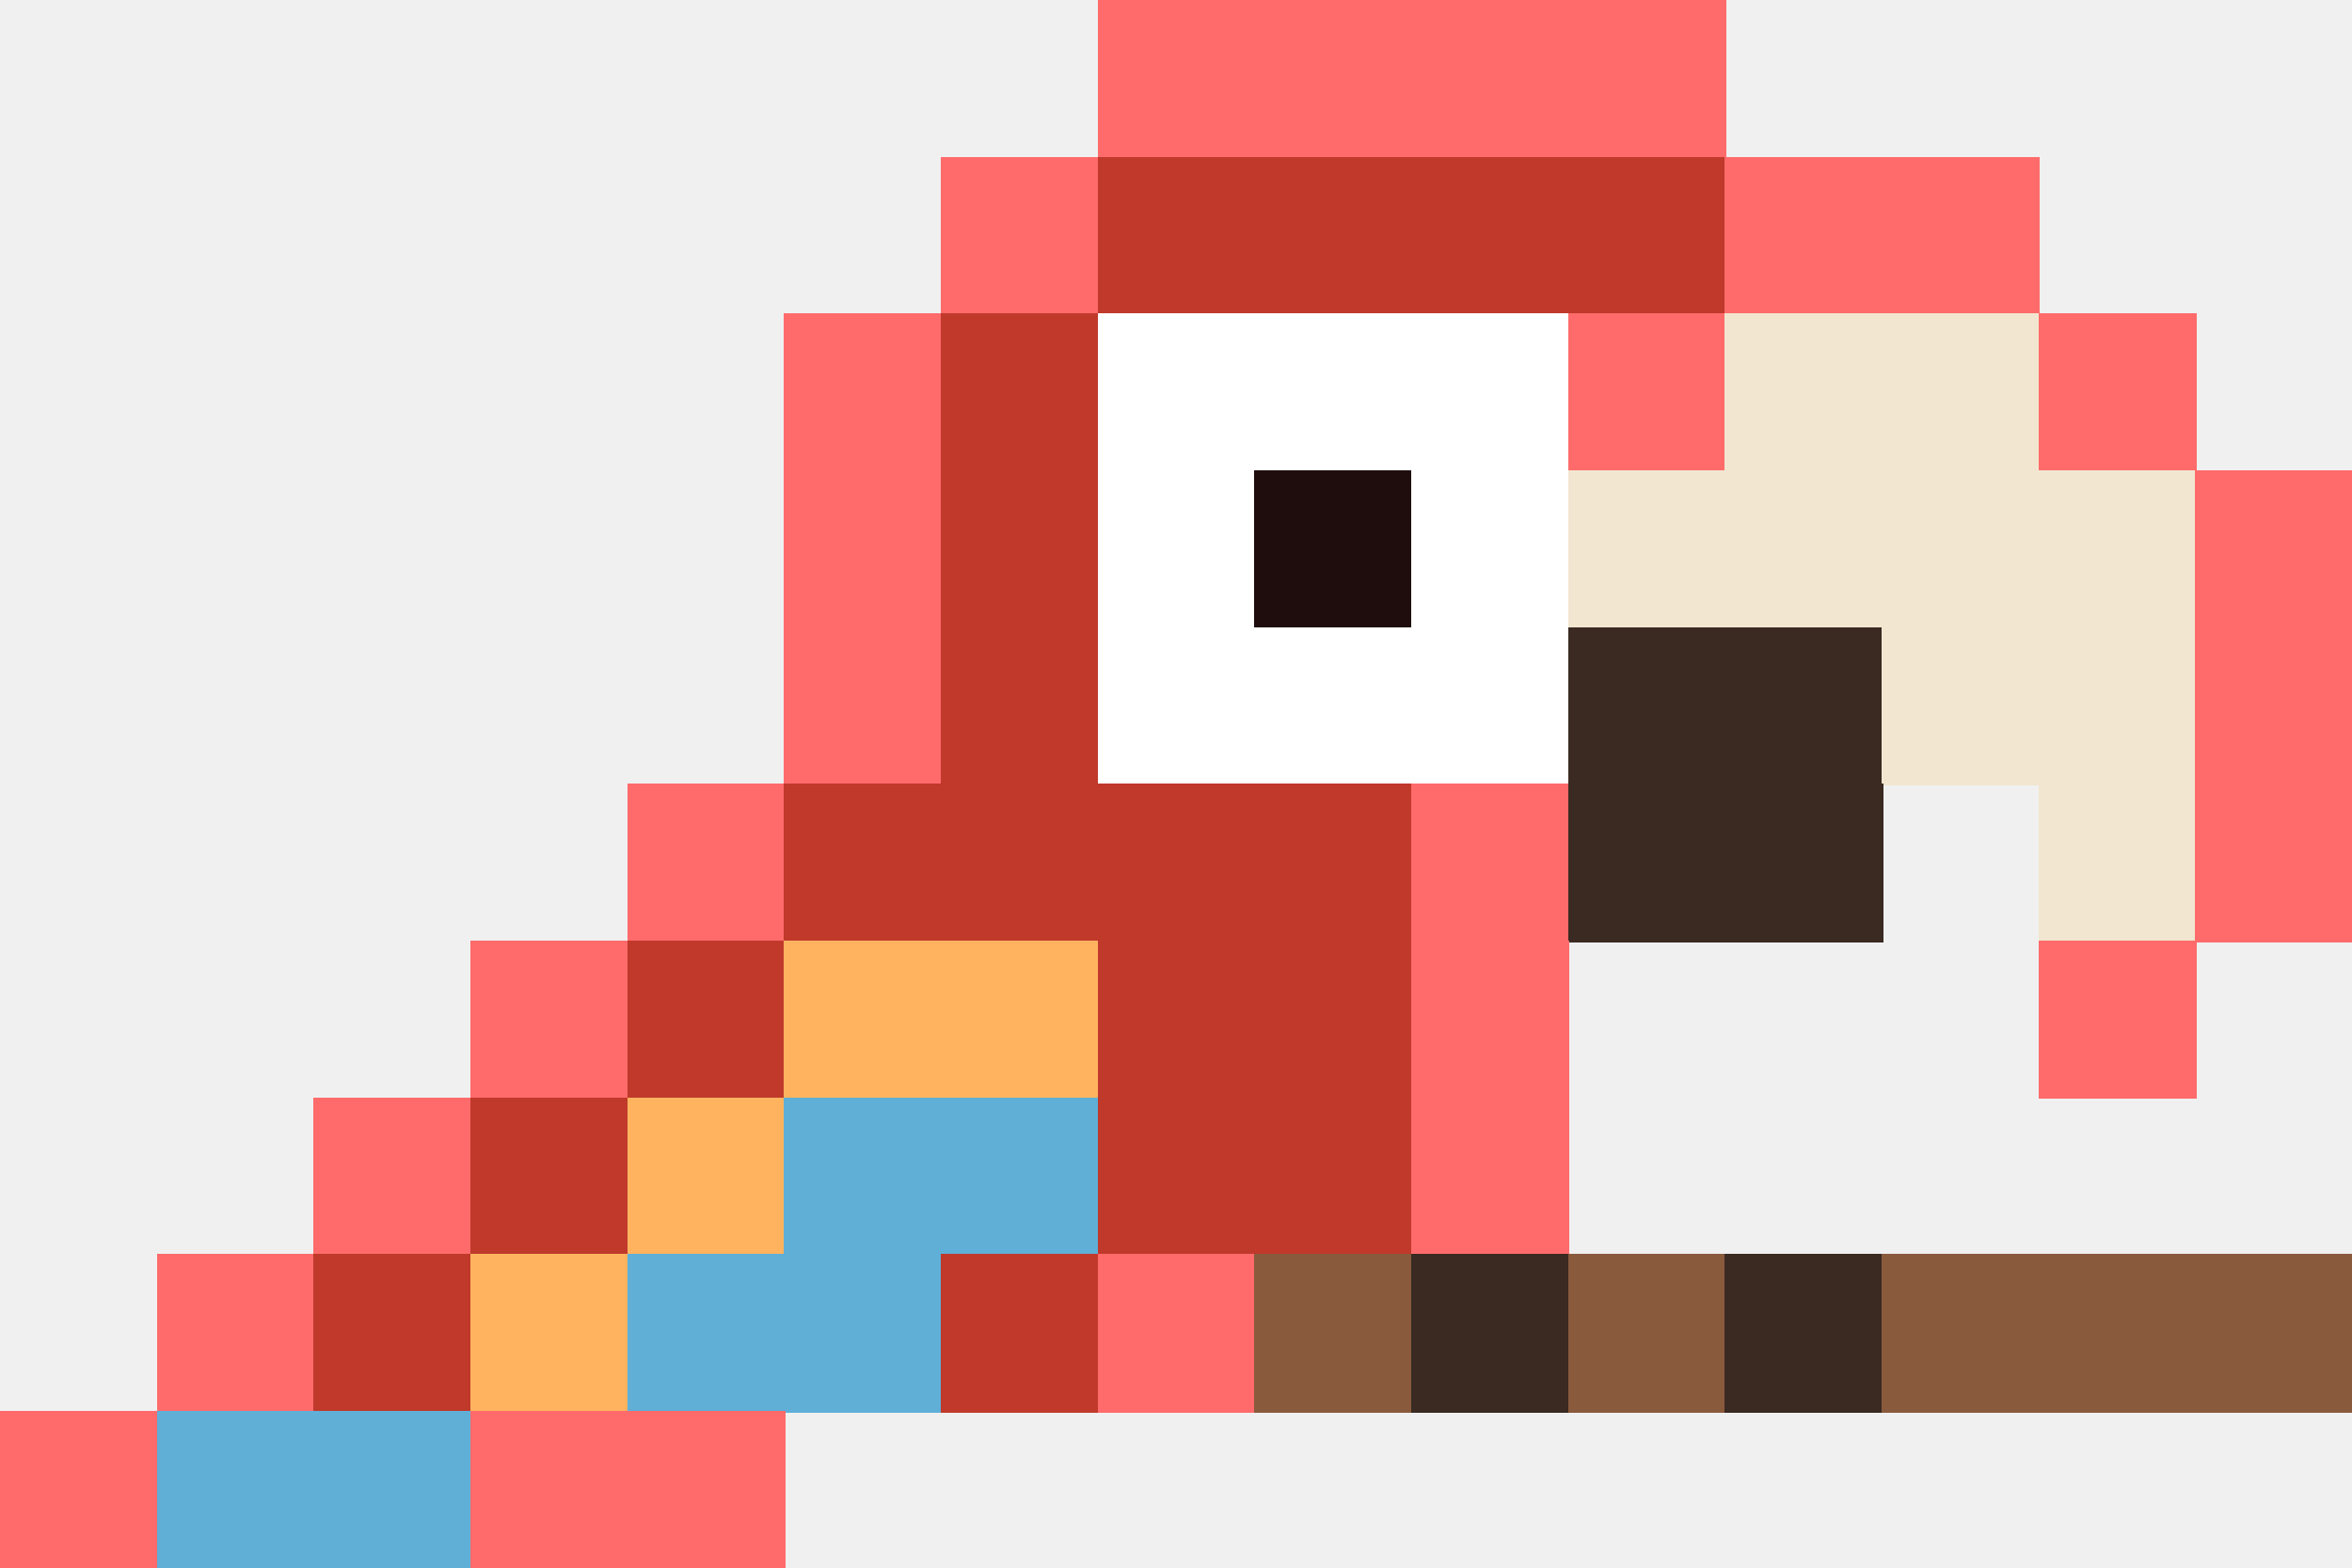
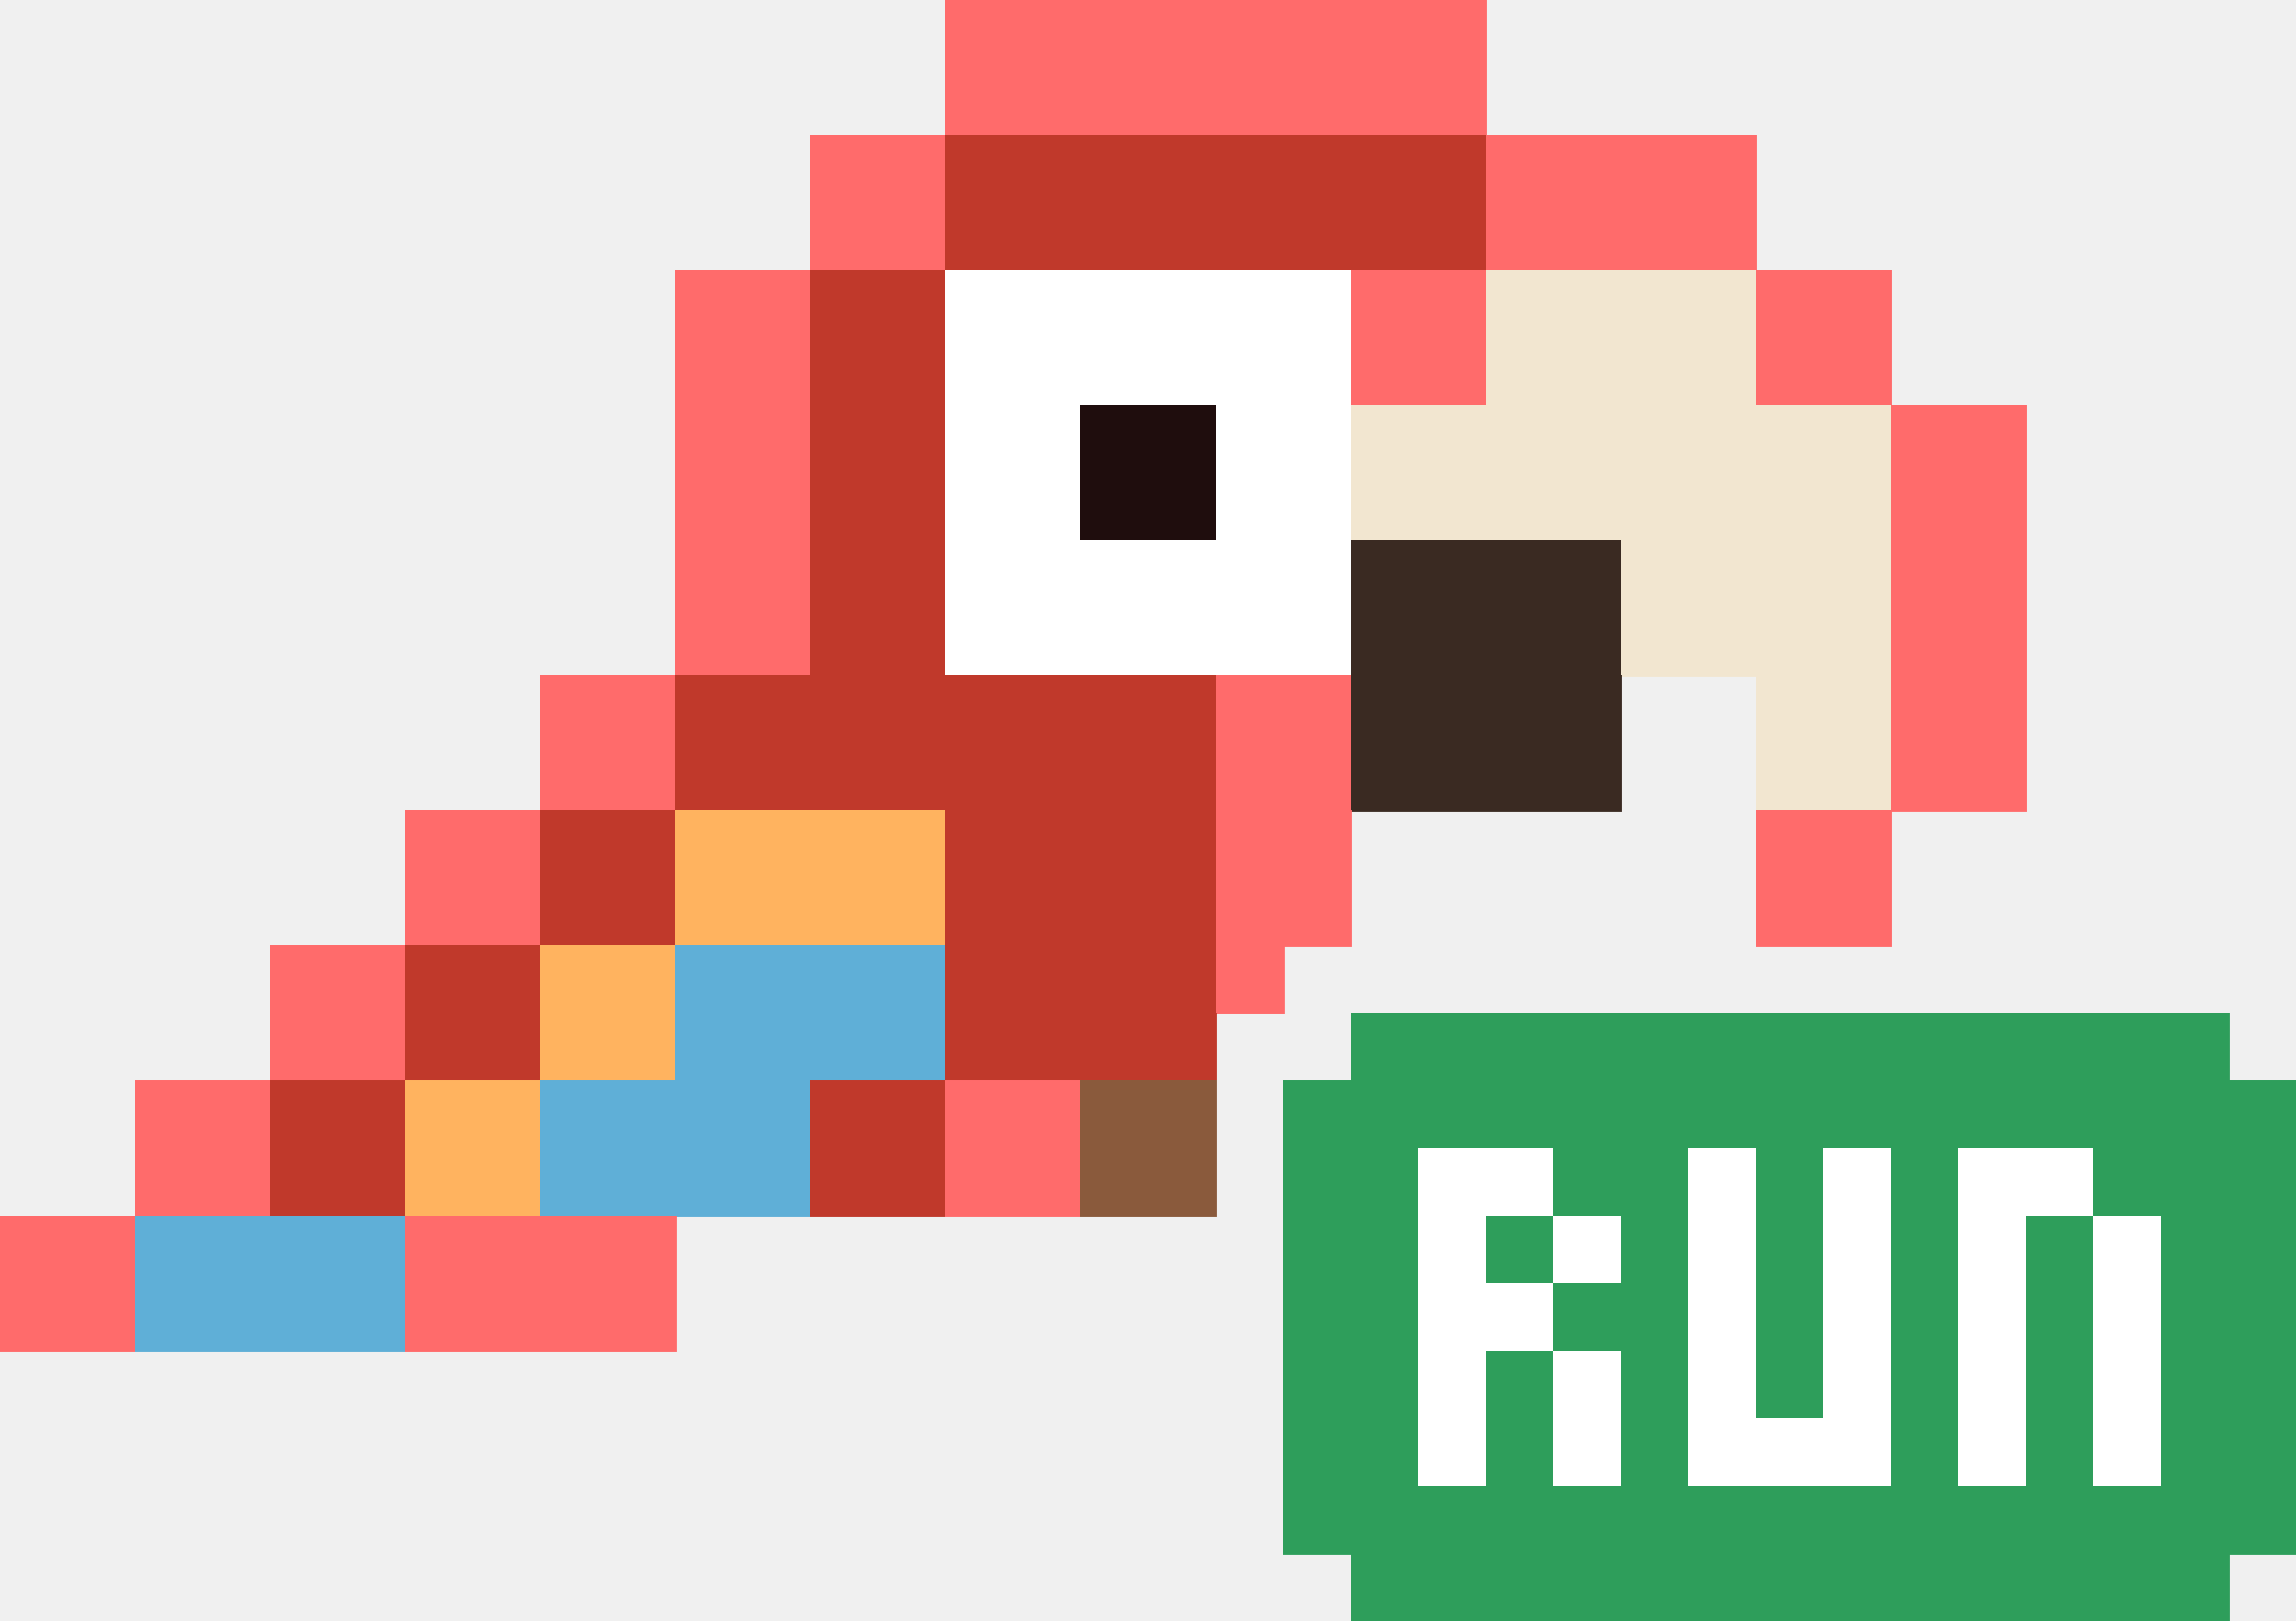
- <svg xmlns="http://www.w3.org/2000/svg" viewBox="0 0 30 20" shape-rendering="crispEdges">
+ <svg xmlns="http://www.w3.org/2000/svg" viewBox="0 0 34 24" shape-rendering="crispEdges">
  <rect x="14" y="0" width="1.02" height="1.02" fill="#ff6b6b" />
  <rect x="15" y="0" width="1.02" height="1.02" fill="#ff6b6b" />
  <rect x="16" y="0" width="1.02" height="1.02" fill="#ff6b6b" />
  <rect x="17" y="0" width="1.02" height="1.02" fill="#ff6b6b" />
  <rect x="18" y="0" width="1.02" height="1.02" fill="#ff6b6b" />
  <rect x="19" y="0" width="1.02" height="1.02" fill="#ff6b6b" />
  <rect x="20" y="0" width="1.02" height="1.02" fill="#ff6b6b" />
  <rect x="21" y="0" width="1.02" height="1.02" fill="#ff6b6b" />
  <rect x="14" y="1" width="1.02" height="1.02" fill="#ff6b6b" />
  <rect x="15" y="1" width="1.02" height="1.02" fill="#ff6b6b" />
  <rect x="16" y="1" width="1.02" height="1.02" fill="#ff6b6b" />
  <rect x="17" y="1" width="1.02" height="1.02" fill="#ff6b6b" />
  <rect x="18" y="1" width="1.02" height="1.02" fill="#ff6b6b" />
  <rect x="19" y="1" width="1.02" height="1.02" fill="#ff6b6b" />
  <rect x="20" y="1" width="1.02" height="1.02" fill="#ff6b6b" />
  <rect x="21" y="1" width="1.02" height="1.02" fill="#ff6b6b" />
  <rect x="12" y="2" width="1.02" height="1.02" fill="#ff6b6b" />
  <rect x="13" y="2" width="1.02" height="1.02" fill="#ff6b6b" />
  <rect x="14" y="2" width="1.02" height="1.02" fill="#c0392b" />
  <rect x="15" y="2" width="1.02" height="1.02" fill="#c0392b" />
  <rect x="16" y="2" width="1.02" height="1.02" fill="#c0392b" />
  <rect x="17" y="2" width="1.02" height="1.02" fill="#c0392b" />
  <rect x="18" y="2" width="1.02" height="1.02" fill="#c0392b" />
  <rect x="19" y="2" width="1.02" height="1.02" fill="#c0392b" />
  <rect x="20" y="2" width="1.02" height="1.02" fill="#c0392b" />
  <rect x="21" y="2" width="1.02" height="1.02" fill="#c0392b" />
  <rect x="22" y="2" width="1.02" height="1.02" fill="#ff6b6b" />
  <rect x="23" y="2" width="1.02" height="1.02" fill="#ff6b6b" />
  <rect x="24" y="2" width="1.02" height="1.02" fill="#ff6b6b" />
  <rect x="25" y="2" width="1.02" height="1.02" fill="#ff6b6b" />
  <rect x="12" y="3" width="1.02" height="1.02" fill="#ff6b6b" />
  <rect x="13" y="3" width="1.02" height="1.02" fill="#ff6b6b" />
  <rect x="14" y="3" width="1.02" height="1.02" fill="#c0392b" />
  <rect x="15" y="3" width="1.02" height="1.02" fill="#c0392b" />
  <rect x="16" y="3" width="1.02" height="1.02" fill="#c0392b" />
  <rect x="17" y="3" width="1.02" height="1.02" fill="#c0392b" />
  <rect x="18" y="3" width="1.02" height="1.02" fill="#c0392b" />
  <rect x="19" y="3" width="1.02" height="1.02" fill="#c0392b" />
  <rect x="20" y="3" width="1.02" height="1.02" fill="#c0392b" />
  <rect x="21" y="3" width="1.02" height="1.02" fill="#c0392b" />
  <rect x="22" y="3" width="1.02" height="1.02" fill="#ff6b6b" />
  <rect x="23" y="3" width="1.02" height="1.02" fill="#ff6b6b" />
  <rect x="24" y="3" width="1.02" height="1.02" fill="#ff6b6b" />
  <rect x="25" y="3" width="1.02" height="1.02" fill="#ff6b6b" />
  <rect x="10" y="4" width="1.02" height="1.02" fill="#ff6b6b" />
  <rect x="11" y="4" width="1.02" height="1.02" fill="#ff6b6b" />
  <rect x="12" y="4" width="1.02" height="1.02" fill="#c0392b" />
  <rect x="13" y="4" width="1.02" height="1.02" fill="#c0392b" />
  <rect x="14" y="4" width="1.02" height="1.02" fill="#ffffff" />
  <rect x="15" y="4" width="1.02" height="1.02" fill="#ffffff" />
  <rect x="16" y="4" width="1.02" height="1.02" fill="#ffffff" />
  <rect x="17" y="4" width="1.02" height="1.02" fill="#ffffff" />
  <rect x="18" y="4" width="1.02" height="1.02" fill="#ffffff" />
  <rect x="19" y="4" width="1.02" height="1.02" fill="#ffffff" />
  <rect x="20" y="4" width="1.02" height="1.02" fill="#ff6b6b" />
  <rect x="21" y="4" width="1.02" height="1.02" fill="#ff6b6b" />
  <rect x="22" y="4" width="1.02" height="1.02" fill="#f2e6d0" />
  <rect x="23" y="4" width="1.02" height="1.02" fill="#f2e6d0" />
  <rect x="24" y="4" width="1.02" height="1.02" fill="#f2e6d0" />
  <rect x="25" y="4" width="1.02" height="1.02" fill="#f2e6d0" />
  <rect x="26" y="4" width="1.02" height="1.02" fill="#ff6b6b" />
  <rect x="27" y="4" width="1.02" height="1.02" fill="#ff6b6b" />
  <rect x="10" y="5" width="1.02" height="1.02" fill="#ff6b6b" />
  <rect x="11" y="5" width="1.02" height="1.02" fill="#ff6b6b" />
  <rect x="12" y="5" width="1.02" height="1.02" fill="#c0392b" />
  <rect x="13" y="5" width="1.02" height="1.02" fill="#c0392b" />
  <rect x="14" y="5" width="1.02" height="1.02" fill="#ffffff" />
  <rect x="15" y="5" width="1.02" height="1.02" fill="#ffffff" />
  <rect x="16" y="5" width="1.02" height="1.02" fill="#ffffff" />
  <rect x="17" y="5" width="1.02" height="1.02" fill="#ffffff" />
  <rect x="18" y="5" width="1.02" height="1.02" fill="#ffffff" />
  <rect x="19" y="5" width="1.02" height="1.02" fill="#ffffff" />
  <rect x="20" y="5" width="1.02" height="1.02" fill="#ff6b6b" />
  <rect x="21" y="5" width="1.02" height="1.02" fill="#ff6b6b" />
  <rect x="22" y="5" width="1.02" height="1.02" fill="#f2e6d0" />
  <rect x="23" y="5" width="1.02" height="1.02" fill="#f2e6d0" />
  <rect x="24" y="5" width="1.02" height="1.02" fill="#f2e6d0" />
  <rect x="25" y="5" width="1.02" height="1.02" fill="#f2e6d0" />
  <rect x="26" y="5" width="1.02" height="1.02" fill="#ff6b6b" />
  <rect x="27" y="5" width="1.02" height="1.02" fill="#ff6b6b" />
  <rect x="10" y="6" width="1.02" height="1.02" fill="#ff6b6b" />
  <rect x="11" y="6" width="1.02" height="1.02" fill="#ff6b6b" />
  <rect x="12" y="6" width="1.02" height="1.02" fill="#c0392b" />
  <rect x="13" y="6" width="1.02" height="1.02" fill="#c0392b" />
  <rect x="14" y="6" width="1.02" height="1.02" fill="#ffffff" />
  <rect x="15" y="6" width="1.02" height="1.02" fill="#ffffff" />
  <rect x="16" y="6" width="1.02" height="1.02" fill="#1f0d0d" />
  <rect x="17" y="6" width="1.02" height="1.02" fill="#1f0d0d" />
  <rect x="18" y="6" width="1.02" height="1.02" fill="#ffffff" />
  <rect x="19" y="6" width="1.02" height="1.02" fill="#ffffff" />
  <rect x="20" y="6" width="1.02" height="1.02" fill="#f2e6d0" />
  <rect x="21" y="6" width="1.02" height="1.02" fill="#f2e6d0" />
  <rect x="22" y="6" width="1.02" height="1.02" fill="#f2e6d0" />
  <rect x="23" y="6" width="1.02" height="1.02" fill="#f2e6d0" />
  <rect x="24" y="6" width="1.02" height="1.02" fill="#f2e6d0" />
  <rect x="25" y="6" width="1.02" height="1.02" fill="#f2e6d0" />
  <rect x="26" y="6" width="1.02" height="1.02" fill="#f2e6d0" />
  <rect x="27" y="6" width="1.02" height="1.02" fill="#f2e6d0" />
  <rect x="28" y="6" width="1.02" height="1.02" fill="#ff6b6b" />
  <rect x="29" y="6" width="1.02" height="1.02" fill="#ff6b6b" />
  <rect x="10" y="7" width="1.02" height="1.02" fill="#ff6b6b" />
  <rect x="11" y="7" width="1.02" height="1.02" fill="#ff6b6b" />
  <rect x="12" y="7" width="1.02" height="1.02" fill="#c0392b" />
  <rect x="13" y="7" width="1.02" height="1.02" fill="#c0392b" />
  <rect x="14" y="7" width="1.02" height="1.02" fill="#ffffff" />
  <rect x="15" y="7" width="1.02" height="1.02" fill="#ffffff" />
  <rect x="16" y="7" width="1.02" height="1.02" fill="#1f0d0d" />
  <rect x="17" y="7" width="1.02" height="1.02" fill="#1f0d0d" />
  <rect x="18" y="7" width="1.02" height="1.02" fill="#ffffff" />
  <rect x="19" y="7" width="1.02" height="1.02" fill="#ffffff" />
  <rect x="20" y="7" width="1.02" height="1.02" fill="#f2e6d0" />
  <rect x="21" y="7" width="1.02" height="1.02" fill="#f2e6d0" />
  <rect x="22" y="7" width="1.02" height="1.02" fill="#f2e6d0" />
  <rect x="23" y="7" width="1.02" height="1.02" fill="#f2e6d0" />
  <rect x="24" y="7" width="1.02" height="1.02" fill="#f2e6d0" />
  <rect x="25" y="7" width="1.02" height="1.02" fill="#f2e6d0" />
  <rect x="26" y="7" width="1.02" height="1.02" fill="#f2e6d0" />
  <rect x="27" y="7" width="1.02" height="1.02" fill="#f2e6d0" />
  <rect x="28" y="7" width="1.02" height="1.02" fill="#ff6b6b" />
  <rect x="29" y="7" width="1.02" height="1.02" fill="#ff6b6b" />
  <rect x="10" y="8" width="1.02" height="1.02" fill="#ff6b6b" />
  <rect x="11" y="8" width="1.02" height="1.02" fill="#ff6b6b" />
  <rect x="12" y="8" width="1.02" height="1.02" fill="#c0392b" />
  <rect x="13" y="8" width="1.02" height="1.02" fill="#c0392b" />
  <rect x="14" y="8" width="1.02" height="1.02" fill="#ffffff" />
  <rect x="15" y="8" width="1.02" height="1.02" fill="#ffffff" />
  <rect x="16" y="8" width="1.02" height="1.02" fill="#ffffff" />
  <rect x="17" y="8" width="1.02" height="1.02" fill="#ffffff" />
  <rect x="18" y="8" width="1.02" height="1.02" fill="#ffffff" />
  <rect x="19" y="8" width="1.02" height="1.02" fill="#ffffff" />
  <rect x="20" y="8" width="1.02" height="1.02" fill="#3a2a22" />
  <rect x="21" y="8" width="1.02" height="1.02" fill="#3a2a22" />
  <rect x="22" y="8" width="1.02" height="1.02" fill="#3a2a22" />
  <rect x="23" y="8" width="1.02" height="1.02" fill="#3a2a22" />
  <rect x="24" y="8" width="1.02" height="1.02" fill="#f2e6d0" />
  <rect x="25" y="8" width="1.02" height="1.02" fill="#f2e6d0" />
  <rect x="26" y="8" width="1.02" height="1.02" fill="#f2e6d0" />
  <rect x="27" y="8" width="1.02" height="1.02" fill="#f2e6d0" />
  <rect x="28" y="8" width="1.02" height="1.02" fill="#ff6b6b" />
  <rect x="29" y="8" width="1.02" height="1.02" fill="#ff6b6b" />
  <rect x="10" y="9" width="1.02" height="1.02" fill="#ff6b6b" />
  <rect x="11" y="9" width="1.02" height="1.02" fill="#ff6b6b" />
  <rect x="12" y="9" width="1.02" height="1.02" fill="#c0392b" />
  <rect x="13" y="9" width="1.02" height="1.02" fill="#c0392b" />
  <rect x="14" y="9" width="1.02" height="1.02" fill="#ffffff" />
  <rect x="15" y="9" width="1.02" height="1.02" fill="#ffffff" />
  <rect x="16" y="9" width="1.02" height="1.02" fill="#ffffff" />
  <rect x="17" y="9" width="1.02" height="1.02" fill="#ffffff" />
  <rect x="18" y="9" width="1.02" height="1.02" fill="#ffffff" />
  <rect x="19" y="9" width="1.02" height="1.02" fill="#ffffff" />
  <rect x="20" y="9" width="1.02" height="1.02" fill="#3a2a22" />
  <rect x="21" y="9" width="1.02" height="1.02" fill="#3a2a22" />
  <rect x="22" y="9" width="1.02" height="1.02" fill="#3a2a22" />
  <rect x="23" y="9" width="1.02" height="1.02" fill="#3a2a22" />
  <rect x="24" y="9" width="1.02" height="1.02" fill="#f2e6d0" />
  <rect x="25" y="9" width="1.02" height="1.02" fill="#f2e6d0" />
  <rect x="26" y="9" width="1.02" height="1.02" fill="#f2e6d0" />
  <rect x="27" y="9" width="1.02" height="1.02" fill="#f2e6d0" />
  <rect x="28" y="9" width="1.02" height="1.02" fill="#ff6b6b" />
  <rect x="29" y="9" width="1.02" height="1.02" fill="#ff6b6b" />
  <rect x="8" y="10" width="1.02" height="1.02" fill="#ff6b6b" />
  <rect x="9" y="10" width="1.02" height="1.02" fill="#ff6b6b" />
  <rect x="10" y="10" width="1.02" height="1.02" fill="#c0392b" />
  <rect x="11" y="10" width="1.02" height="1.02" fill="#c0392b" />
  <rect x="12" y="10" width="1.02" height="1.02" fill="#c0392b" />
  <rect x="13" y="10" width="1.02" height="1.02" fill="#c0392b" />
  <rect x="14" y="10" width="1.02" height="1.02" fill="#c0392b" />
  <rect x="15" y="10" width="1.02" height="1.02" fill="#c0392b" />
  <rect x="16" y="10" width="1.02" height="1.02" fill="#c0392b" />
  <rect x="17" y="10" width="1.02" height="1.02" fill="#c0392b" />
  <rect x="18" y="10" width="1.02" height="1.02" fill="#ff6b6b" />
  <rect x="19" y="10" width="1.02" height="1.02" fill="#ff6b6b" />
  <rect x="20" y="10" width="1.02" height="1.02" fill="#3a2a22" />
  <rect x="21" y="10" width="1.02" height="1.02" fill="#3a2a22" />
  <rect x="22" y="10" width="1.02" height="1.02" fill="#3a2a22" />
  <rect x="23" y="10" width="1.02" height="1.02" fill="#3a2a22" />
  <rect x="26" y="10" width="1.02" height="1.02" fill="#f2e6d0" />
  <rect x="27" y="10" width="1.02" height="1.02" fill="#f2e6d0" />
  <rect x="28" y="10" width="1.02" height="1.02" fill="#ff6b6b" />
  <rect x="29" y="10" width="1.02" height="1.02" fill="#ff6b6b" />
  <rect x="8" y="11" width="1.02" height="1.02" fill="#ff6b6b" />
  <rect x="9" y="11" width="1.02" height="1.02" fill="#ff6b6b" />
  <rect x="10" y="11" width="1.02" height="1.02" fill="#c0392b" />
  <rect x="11" y="11" width="1.02" height="1.02" fill="#c0392b" />
  <rect x="12" y="11" width="1.02" height="1.02" fill="#c0392b" />
  <rect x="13" y="11" width="1.02" height="1.02" fill="#c0392b" />
  <rect x="14" y="11" width="1.02" height="1.02" fill="#c0392b" />
  <rect x="15" y="11" width="1.02" height="1.02" fill="#c0392b" />
  <rect x="16" y="11" width="1.02" height="1.02" fill="#c0392b" />
  <rect x="17" y="11" width="1.02" height="1.02" fill="#c0392b" />
  <rect x="18" y="11" width="1.02" height="1.02" fill="#ff6b6b" />
  <rect x="19" y="11" width="1.02" height="1.02" fill="#ff6b6b" />
  <rect x="20" y="11" width="1.02" height="1.02" fill="#3a2a22" />
  <rect x="21" y="11" width="1.02" height="1.02" fill="#3a2a22" />
  <rect x="22" y="11" width="1.02" height="1.02" fill="#3a2a22" />
  <rect x="23" y="11" width="1.02" height="1.02" fill="#3a2a22" />
  <rect x="26" y="11" width="1.02" height="1.02" fill="#f2e6d0" />
  <rect x="27" y="11" width="1.02" height="1.02" fill="#f2e6d0" />
  <rect x="28" y="11" width="1.02" height="1.02" fill="#ff6b6b" />
  <rect x="29" y="11" width="1.02" height="1.02" fill="#ff6b6b" />
  <rect x="6" y="12" width="1.02" height="1.02" fill="#ff6b6b" />
  <rect x="7" y="12" width="1.02" height="1.02" fill="#ff6b6b" />
  <rect x="8" y="12" width="1.02" height="1.02" fill="#c0392b" />
  <rect x="9" y="12" width="1.02" height="1.02" fill="#c0392b" />
  <rect x="10" y="12" width="1.02" height="1.02" fill="#ffb35f" />
  <rect x="11" y="12" width="1.02" height="1.02" fill="#ffb35f" />
  <rect x="12" y="12" width="1.02" height="1.02" fill="#ffb35f" />
  <rect x="13" y="12" width="1.02" height="1.02" fill="#ffb35f" />
  <rect x="14" y="12" width="1.02" height="1.02" fill="#c0392b" />
  <rect x="15" y="12" width="1.02" height="1.02" fill="#c0392b" />
  <rect x="16" y="12" width="1.02" height="1.02" fill="#c0392b" />
  <rect x="17" y="12" width="1.02" height="1.02" fill="#c0392b" />
  <rect x="18" y="12" width="1.02" height="1.02" fill="#ff6b6b" />
  <rect x="19" y="12" width="1.02" height="1.02" fill="#ff6b6b" />
  <rect x="26" y="12" width="1.02" height="1.02" fill="#ff6b6b" />
  <rect x="27" y="12" width="1.02" height="1.02" fill="#ff6b6b" />
  <rect x="6" y="13" width="1.02" height="1.02" fill="#ff6b6b" />
  <rect x="7" y="13" width="1.02" height="1.02" fill="#ff6b6b" />
  <rect x="8" y="13" width="1.02" height="1.02" fill="#c0392b" />
  <rect x="9" y="13" width="1.02" height="1.02" fill="#c0392b" />
  <rect x="10" y="13" width="1.02" height="1.02" fill="#ffb35f" />
  <rect x="11" y="13" width="1.02" height="1.02" fill="#ffb35f" />
  <rect x="12" y="13" width="1.02" height="1.02" fill="#ffb35f" />
  <rect x="13" y="13" width="1.02" height="1.02" fill="#ffb35f" />
  <rect x="14" y="13" width="1.02" height="1.02" fill="#c0392b" />
  <rect x="15" y="13" width="1.02" height="1.02" fill="#c0392b" />
  <rect x="16" y="13" width="1.02" height="1.02" fill="#c0392b" />
  <rect x="17" y="13" width="1.02" height="1.02" fill="#c0392b" />
  <rect x="18" y="13" width="1.02" height="1.02" fill="#ff6b6b" />
  <rect x="19" y="13" width="1.02" height="1.02" fill="#ff6b6b" />
  <rect x="26" y="13" width="1.02" height="1.02" fill="#ff6b6b" />
  <rect x="27" y="13" width="1.02" height="1.02" fill="#ff6b6b" />
  <rect x="4" y="14" width="1.02" height="1.02" fill="#ff6b6b" />
  <rect x="5" y="14" width="1.02" height="1.02" fill="#ff6b6b" />
  <rect x="6" y="14" width="1.02" height="1.02" fill="#c0392b" />
  <rect x="7" y="14" width="1.02" height="1.02" fill="#c0392b" />
  <rect x="8" y="14" width="1.02" height="1.02" fill="#ffb35f" />
  <rect x="9" y="14" width="1.02" height="1.02" fill="#ffb35f" />
  <rect x="10" y="14" width="1.02" height="1.02" fill="#5fafd7" />
  <rect x="11" y="14" width="1.02" height="1.02" fill="#5fafd7" />
  <rect x="12" y="14" width="1.02" height="1.02" fill="#5fafd7" />
  <rect x="13" y="14" width="1.02" height="1.02" fill="#5fafd7" />
  <rect x="14" y="14" width="1.02" height="1.02" fill="#c0392b" />
  <rect x="15" y="14" width="1.02" height="1.02" fill="#c0392b" />
  <rect x="16" y="14" width="1.02" height="1.02" fill="#c0392b" />
  <rect x="17" y="14" width="1.02" height="1.02" fill="#c0392b" />
  <rect x="18" y="14" width="1.02" height="1.02" fill="#ff6b6b" />
-   <rect x="19" y="14" width="1.02" height="1.02" fill="#ff6b6b" />
  <rect x="4" y="15" width="1.02" height="1.02" fill="#ff6b6b" />
  <rect x="5" y="15" width="1.02" height="1.02" fill="#ff6b6b" />
  <rect x="6" y="15" width="1.02" height="1.02" fill="#c0392b" />
  <rect x="7" y="15" width="1.02" height="1.02" fill="#c0392b" />
  <rect x="8" y="15" width="1.02" height="1.02" fill="#ffb35f" />
  <rect x="9" y="15" width="1.02" height="1.02" fill="#ffb35f" />
  <rect x="10" y="15" width="1.02" height="1.02" fill="#5fafd7" />
  <rect x="11" y="15" width="1.02" height="1.02" fill="#5fafd7" />
  <rect x="12" y="15" width="1.02" height="1.02" fill="#5fafd7" />
  <rect x="13" y="15" width="1.02" height="1.02" fill="#5fafd7" />
  <rect x="14" y="15" width="1.02" height="1.02" fill="#c0392b" />
  <rect x="15" y="15" width="1.02" height="1.02" fill="#c0392b" />
  <rect x="16" y="15" width="1.02" height="1.02" fill="#c0392b" />
  <rect x="17" y="15" width="1.02" height="1.02" fill="#c0392b" />
-   <rect x="18" y="15" width="1.02" height="1.02" fill="#ff6b6b" />
-   <rect x="19" y="15" width="1.02" height="1.02" fill="#ff6b6b" />
+   <rect x="20" y="15" width="1.02" height="1.02" fill="#2e9e5b" />
+   <rect x="21" y="15" width="1.02" height="1.02" fill="#2e9e5b" />
+   <rect x="22" y="15" width="1.02" height="1.02" fill="#2e9e5b" />
+   <rect x="23" y="15" width="1.02" height="1.02" fill="#2e9e5b" />
+   <rect x="24" y="15" width="1.02" height="1.02" fill="#2e9e5b" />
+   <rect x="25" y="15" width="1.02" height="1.02" fill="#2e9e5b" />
+   <rect x="26" y="15" width="1.02" height="1.02" fill="#2e9e5b" />
+   <rect x="27" y="15" width="1.02" height="1.02" fill="#2e9e5b" />
+   <rect x="28" y="15" width="1.02" height="1.02" fill="#2e9e5b" />
+   <rect x="29" y="15" width="1.02" height="1.02" fill="#2e9e5b" />
+   <rect x="30" y="15" width="1.02" height="1.02" fill="#2e9e5b" />
+   <rect x="31" y="15" width="1.02" height="1.02" fill="#2e9e5b" />
+   <rect x="32" y="15" width="1.02" height="1.02" fill="#2e9e5b" />
  <rect x="2" y="16" width="1.02" height="1.02" fill="#ff6b6b" />
  <rect x="3" y="16" width="1.02" height="1.02" fill="#ff6b6b" />
  <rect x="4" y="16" width="1.02" height="1.02" fill="#c0392b" />
  <rect x="5" y="16" width="1.02" height="1.02" fill="#c0392b" />
  <rect x="6" y="16" width="1.02" height="1.02" fill="#ffb35f" />
  <rect x="7" y="16" width="1.02" height="1.02" fill="#ffb35f" />
  <rect x="8" y="16" width="1.02" height="1.02" fill="#5fafd7" />
  <rect x="9" y="16" width="1.02" height="1.02" fill="#5fafd7" />
  <rect x="10" y="16" width="1.02" height="1.02" fill="#5fafd7" />
  <rect x="11" y="16" width="1.02" height="1.02" fill="#5fafd7" />
  <rect x="12" y="16" width="1.02" height="1.02" fill="#c0392b" />
  <rect x="13" y="16" width="1.02" height="1.02" fill="#c0392b" />
  <rect x="14" y="16" width="1.02" height="1.02" fill="#ff6b6b" />
  <rect x="15" y="16" width="1.02" height="1.02" fill="#ff6b6b" />
  <rect x="16" y="16" width="1.02" height="1.02" fill="#8a5a3c" />
  <rect x="17" y="16" width="1.02" height="1.02" fill="#8a5a3c" />
-   <rect x="18" y="16" width="1.02" height="1.02" fill="#3a2a22" />
-   <rect x="19" y="16" width="1.02" height="1.02" fill="#3a2a22" />
-   <rect x="20" y="16" width="1.02" height="1.02" fill="#8a5a3c" />
-   <rect x="21" y="16" width="1.02" height="1.02" fill="#8a5a3c" />
-   <rect x="22" y="16" width="1.02" height="1.02" fill="#3a2a22" />
-   <rect x="23" y="16" width="1.02" height="1.02" fill="#3a2a22" />
-   <rect x="24" y="16" width="1.02" height="1.02" fill="#8a5a3c" />
-   <rect x="25" y="16" width="1.02" height="1.02" fill="#8a5a3c" />
-   <rect x="26" y="16" width="1.02" height="1.02" fill="#8a5a3c" />
-   <rect x="27" y="16" width="1.02" height="1.02" fill="#8a5a3c" />
-   <rect x="28" y="16" width="1.02" height="1.02" fill="#8a5a3c" />
-   <rect x="29" y="16" width="1.02" height="1.02" fill="#8a5a3c" />
+   <rect x="19" y="16" width="1.02" height="1.02" fill="#2e9e5b" />
+   <rect x="20" y="16" width="1.02" height="1.02" fill="#2e9e5b" />
+   <rect x="21" y="16" width="1.02" height="1.02" fill="#2e9e5b" />
+   <rect x="22" y="16" width="1.02" height="1.02" fill="#2e9e5b" />
+   <rect x="23" y="16" width="1.02" height="1.02" fill="#2e9e5b" />
+   <rect x="24" y="16" width="1.02" height="1.02" fill="#2e9e5b" />
+   <rect x="25" y="16" width="1.02" height="1.02" fill="#2e9e5b" />
+   <rect x="26" y="16" width="1.02" height="1.02" fill="#2e9e5b" />
+   <rect x="27" y="16" width="1.02" height="1.02" fill="#2e9e5b" />
+   <rect x="28" y="16" width="1.02" height="1.02" fill="#2e9e5b" />
+   <rect x="29" y="16" width="1.02" height="1.02" fill="#2e9e5b" />
+   <rect x="30" y="16" width="1.02" height="1.02" fill="#2e9e5b" />
+   <rect x="31" y="16" width="1.02" height="1.02" fill="#2e9e5b" />
+   <rect x="32" y="16" width="1.02" height="1.02" fill="#2e9e5b" />
+   <rect x="33" y="16" width="1.02" height="1.02" fill="#2e9e5b" />
  <rect x="2" y="17" width="1.02" height="1.02" fill="#ff6b6b" />
  <rect x="3" y="17" width="1.02" height="1.02" fill="#ff6b6b" />
  <rect x="4" y="17" width="1.02" height="1.02" fill="#c0392b" />
  <rect x="5" y="17" width="1.02" height="1.02" fill="#c0392b" />
  <rect x="6" y="17" width="1.02" height="1.02" fill="#ffb35f" />
  <rect x="7" y="17" width="1.02" height="1.02" fill="#ffb35f" />
  <rect x="8" y="17" width="1.02" height="1.02" fill="#5fafd7" />
  <rect x="9" y="17" width="1.02" height="1.02" fill="#5fafd7" />
  <rect x="10" y="17" width="1.02" height="1.02" fill="#5fafd7" />
  <rect x="11" y="17" width="1.02" height="1.02" fill="#5fafd7" />
  <rect x="12" y="17" width="1.02" height="1.02" fill="#c0392b" />
  <rect x="13" y="17" width="1.02" height="1.02" fill="#c0392b" />
  <rect x="14" y="17" width="1.02" height="1.02" fill="#ff6b6b" />
  <rect x="15" y="17" width="1.02" height="1.02" fill="#ff6b6b" />
  <rect x="16" y="17" width="1.02" height="1.02" fill="#8a5a3c" />
  <rect x="17" y="17" width="1.02" height="1.02" fill="#8a5a3c" />
-   <rect x="18" y="17" width="1.02" height="1.02" fill="#3a2a22" />
-   <rect x="19" y="17" width="1.02" height="1.02" fill="#3a2a22" />
-   <rect x="20" y="17" width="1.02" height="1.02" fill="#8a5a3c" />
-   <rect x="21" y="17" width="1.02" height="1.02" fill="#8a5a3c" />
-   <rect x="22" y="17" width="1.02" height="1.02" fill="#3a2a22" />
-   <rect x="23" y="17" width="1.02" height="1.02" fill="#3a2a22" />
-   <rect x="24" y="17" width="1.02" height="1.02" fill="#8a5a3c" />
-   <rect x="25" y="17" width="1.02" height="1.02" fill="#8a5a3c" />
-   <rect x="26" y="17" width="1.02" height="1.02" fill="#8a5a3c" />
-   <rect x="27" y="17" width="1.02" height="1.02" fill="#8a5a3c" />
-   <rect x="28" y="17" width="1.02" height="1.02" fill="#8a5a3c" />
-   <rect x="29" y="17" width="1.02" height="1.02" fill="#8a5a3c" />
+   <rect x="19" y="17" width="1.02" height="1.02" fill="#2e9e5b" />
+   <rect x="20" y="17" width="1.02" height="1.02" fill="#2e9e5b" />
+   <rect x="21" y="17" width="1.02" height="1.02" fill="#ffffff" />
+   <rect x="22" y="17" width="1.02" height="1.02" fill="#ffffff" />
+   <rect x="23" y="17" width="1.02" height="1.02" fill="#2e9e5b" />
+   <rect x="24" y="17" width="1.02" height="1.02" fill="#2e9e5b" />
+   <rect x="25" y="17" width="1.02" height="1.02" fill="#ffffff" />
+   <rect x="26" y="17" width="1.02" height="1.02" fill="#2e9e5b" />
+   <rect x="27" y="17" width="1.02" height="1.02" fill="#ffffff" />
+   <rect x="28" y="17" width="1.02" height="1.02" fill="#2e9e5b" />
+   <rect x="29" y="17" width="1.02" height="1.02" fill="#ffffff" />
+   <rect x="30" y="17" width="1.02" height="1.02" fill="#ffffff" />
+   <rect x="31" y="17" width="1.02" height="1.02" fill="#2e9e5b" />
+   <rect x="32" y="17" width="1.02" height="1.02" fill="#2e9e5b" />
+   <rect x="33" y="17" width="1.02" height="1.02" fill="#2e9e5b" />
  <rect x="0" y="18" width="1.02" height="1.02" fill="#ff6b6b" />
  <rect x="1" y="18" width="1.02" height="1.02" fill="#ff6b6b" />
  <rect x="2" y="18" width="1.02" height="1.02" fill="#5fafd7" />
  <rect x="3" y="18" width="1.02" height="1.02" fill="#5fafd7" />
  <rect x="4" y="18" width="1.02" height="1.02" fill="#5fafd7" />
  <rect x="5" y="18" width="1.02" height="1.02" fill="#5fafd7" />
  <rect x="6" y="18" width="1.02" height="1.02" fill="#ff6b6b" />
  <rect x="7" y="18" width="1.02" height="1.02" fill="#ff6b6b" />
  <rect x="8" y="18" width="1.02" height="1.02" fill="#ff6b6b" />
  <rect x="9" y="18" width="1.02" height="1.02" fill="#ff6b6b" />
+   <rect x="19" y="18" width="1.02" height="1.02" fill="#2e9e5b" />
+   <rect x="20" y="18" width="1.02" height="1.02" fill="#2e9e5b" />
+   <rect x="21" y="18" width="1.02" height="1.02" fill="#ffffff" />
+   <rect x="22" y="18" width="1.02" height="1.02" fill="#2e9e5b" />
+   <rect x="23" y="18" width="1.02" height="1.02" fill="#ffffff" />
+   <rect x="24" y="18" width="1.02" height="1.02" fill="#2e9e5b" />
+   <rect x="25" y="18" width="1.02" height="1.02" fill="#ffffff" />
+   <rect x="26" y="18" width="1.02" height="1.02" fill="#2e9e5b" />
+   <rect x="27" y="18" width="1.02" height="1.02" fill="#ffffff" />
+   <rect x="28" y="18" width="1.02" height="1.02" fill="#2e9e5b" />
+   <rect x="29" y="18" width="1.02" height="1.02" fill="#ffffff" />
+   <rect x="30" y="18" width="1.02" height="1.02" fill="#2e9e5b" />
+   <rect x="31" y="18" width="1.02" height="1.02" fill="#ffffff" />
+   <rect x="32" y="18" width="1.02" height="1.02" fill="#2e9e5b" />
+   <rect x="33" y="18" width="1.02" height="1.02" fill="#2e9e5b" />
  <rect x="0" y="19" width="1.02" height="1.02" fill="#ff6b6b" />
  <rect x="1" y="19" width="1.02" height="1.02" fill="#ff6b6b" />
  <rect x="2" y="19" width="1.02" height="1.02" fill="#5fafd7" />
  <rect x="3" y="19" width="1.02" height="1.02" fill="#5fafd7" />
  <rect x="4" y="19" width="1.02" height="1.02" fill="#5fafd7" />
  <rect x="5" y="19" width="1.02" height="1.02" fill="#5fafd7" />
  <rect x="6" y="19" width="1.02" height="1.02" fill="#ff6b6b" />
  <rect x="7" y="19" width="1.02" height="1.02" fill="#ff6b6b" />
  <rect x="8" y="19" width="1.02" height="1.02" fill="#ff6b6b" />
  <rect x="9" y="19" width="1.02" height="1.02" fill="#ff6b6b" />
+   <rect x="19" y="19" width="1.02" height="1.02" fill="#2e9e5b" />
+   <rect x="20" y="19" width="1.02" height="1.02" fill="#2e9e5b" />
+   <rect x="21" y="19" width="1.02" height="1.02" fill="#ffffff" />
+   <rect x="22" y="19" width="1.02" height="1.02" fill="#ffffff" />
+   <rect x="23" y="19" width="1.02" height="1.02" fill="#2e9e5b" />
+   <rect x="24" y="19" width="1.02" height="1.02" fill="#2e9e5b" />
+   <rect x="25" y="19" width="1.02" height="1.02" fill="#ffffff" />
+   <rect x="26" y="19" width="1.02" height="1.02" fill="#2e9e5b" />
+   <rect x="27" y="19" width="1.02" height="1.02" fill="#ffffff" />
+   <rect x="28" y="19" width="1.02" height="1.02" fill="#2e9e5b" />
+   <rect x="29" y="19" width="1.02" height="1.02" fill="#ffffff" />
+   <rect x="30" y="19" width="1.02" height="1.02" fill="#2e9e5b" />
+   <rect x="31" y="19" width="1.02" height="1.02" fill="#ffffff" />
+   <rect x="32" y="19" width="1.02" height="1.02" fill="#2e9e5b" />
+   <rect x="33" y="19" width="1.02" height="1.02" fill="#2e9e5b" />
+   <rect x="19" y="20" width="1.02" height="1.02" fill="#2e9e5b" />
+   <rect x="20" y="20" width="1.02" height="1.02" fill="#2e9e5b" />
+   <rect x="21" y="20" width="1.02" height="1.02" fill="#ffffff" />
+   <rect x="22" y="20" width="1.02" height="1.02" fill="#2e9e5b" />
+   <rect x="23" y="20" width="1.02" height="1.02" fill="#ffffff" />
+   <rect x="24" y="20" width="1.02" height="1.02" fill="#2e9e5b" />
+   <rect x="25" y="20" width="1.02" height="1.02" fill="#ffffff" />
+   <rect x="26" y="20" width="1.02" height="1.02" fill="#2e9e5b" />
+   <rect x="27" y="20" width="1.02" height="1.02" fill="#ffffff" />
+   <rect x="28" y="20" width="1.02" height="1.02" fill="#2e9e5b" />
+   <rect x="29" y="20" width="1.02" height="1.02" fill="#ffffff" />
+   <rect x="30" y="20" width="1.02" height="1.02" fill="#2e9e5b" />
+   <rect x="31" y="20" width="1.02" height="1.02" fill="#ffffff" />
+   <rect x="32" y="20" width="1.02" height="1.02" fill="#2e9e5b" />
+   <rect x="33" y="20" width="1.02" height="1.02" fill="#2e9e5b" />
+   <rect x="19" y="21" width="1.02" height="1.02" fill="#2e9e5b" />
+   <rect x="20" y="21" width="1.02" height="1.02" fill="#2e9e5b" />
+   <rect x="21" y="21" width="1.02" height="1.02" fill="#ffffff" />
+   <rect x="22" y="21" width="1.02" height="1.02" fill="#2e9e5b" />
+   <rect x="23" y="21" width="1.02" height="1.02" fill="#ffffff" />
+   <rect x="24" y="21" width="1.02" height="1.02" fill="#2e9e5b" />
+   <rect x="25" y="21" width="1.02" height="1.02" fill="#ffffff" />
+   <rect x="26" y="21" width="1.02" height="1.02" fill="#ffffff" />
+   <rect x="27" y="21" width="1.02" height="1.02" fill="#ffffff" />
+   <rect x="28" y="21" width="1.02" height="1.02" fill="#2e9e5b" />
+   <rect x="29" y="21" width="1.02" height="1.02" fill="#ffffff" />
+   <rect x="30" y="21" width="1.02" height="1.02" fill="#2e9e5b" />
+   <rect x="31" y="21" width="1.02" height="1.02" fill="#ffffff" />
+   <rect x="32" y="21" width="1.02" height="1.02" fill="#2e9e5b" />
+   <rect x="33" y="21" width="1.02" height="1.02" fill="#2e9e5b" />
+   <rect x="19" y="22" width="1.02" height="1.02" fill="#2e9e5b" />
+   <rect x="20" y="22" width="1.02" height="1.02" fill="#2e9e5b" />
+   <rect x="21" y="22" width="1.02" height="1.02" fill="#2e9e5b" />
+   <rect x="22" y="22" width="1.02" height="1.02" fill="#2e9e5b" />
+   <rect x="23" y="22" width="1.02" height="1.02" fill="#2e9e5b" />
+   <rect x="24" y="22" width="1.02" height="1.02" fill="#2e9e5b" />
+   <rect x="25" y="22" width="1.02" height="1.02" fill="#2e9e5b" />
+   <rect x="26" y="22" width="1.02" height="1.02" fill="#2e9e5b" />
+   <rect x="27" y="22" width="1.02" height="1.02" fill="#2e9e5b" />
+   <rect x="28" y="22" width="1.02" height="1.02" fill="#2e9e5b" />
+   <rect x="29" y="22" width="1.02" height="1.02" fill="#2e9e5b" />
+   <rect x="30" y="22" width="1.02" height="1.02" fill="#2e9e5b" />
+   <rect x="31" y="22" width="1.02" height="1.02" fill="#2e9e5b" />
+   <rect x="32" y="22" width="1.02" height="1.02" fill="#2e9e5b" />
+   <rect x="33" y="22" width="1.02" height="1.02" fill="#2e9e5b" />
+   <rect x="20" y="23" width="1.02" height="1.02" fill="#2e9e5b" />
+   <rect x="21" y="23" width="1.02" height="1.02" fill="#2e9e5b" />
+   <rect x="22" y="23" width="1.02" height="1.02" fill="#2e9e5b" />
+   <rect x="23" y="23" width="1.02" height="1.02" fill="#2e9e5b" />
+   <rect x="24" y="23" width="1.02" height="1.02" fill="#2e9e5b" />
+   <rect x="25" y="23" width="1.02" height="1.02" fill="#2e9e5b" />
+   <rect x="26" y="23" width="1.02" height="1.02" fill="#2e9e5b" />
+   <rect x="27" y="23" width="1.02" height="1.02" fill="#2e9e5b" />
+   <rect x="28" y="23" width="1.02" height="1.02" fill="#2e9e5b" />
+   <rect x="29" y="23" width="1.02" height="1.02" fill="#2e9e5b" />
+   <rect x="30" y="23" width="1.02" height="1.02" fill="#2e9e5b" />
+   <rect x="31" y="23" width="1.02" height="1.02" fill="#2e9e5b" />
+   <rect x="32" y="23" width="1.02" height="1.02" fill="#2e9e5b" />
</svg>
